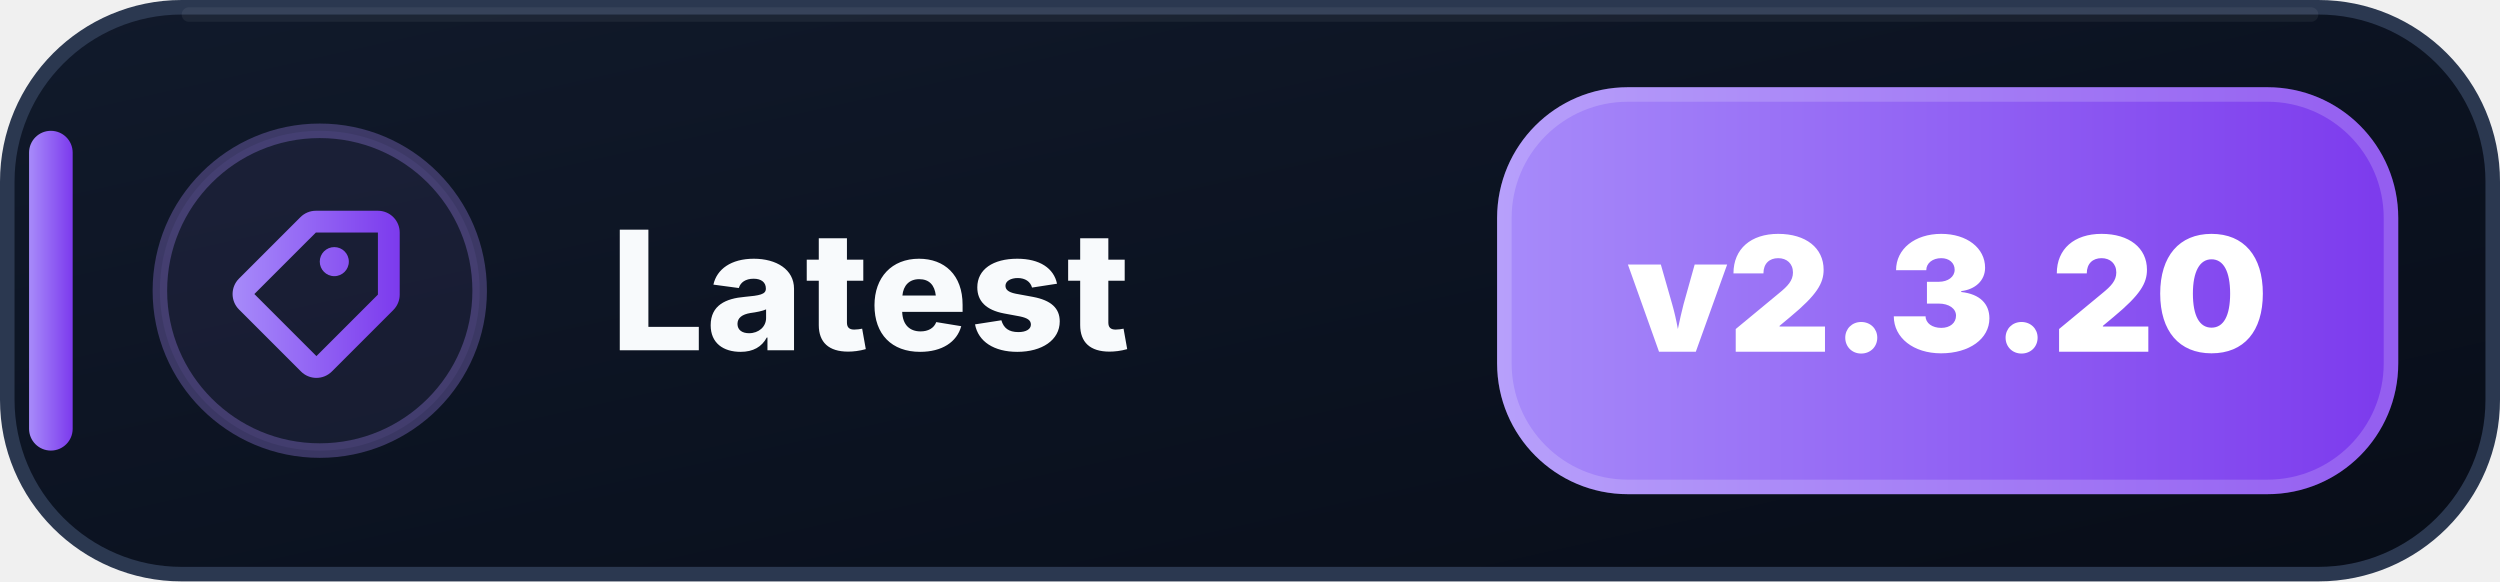
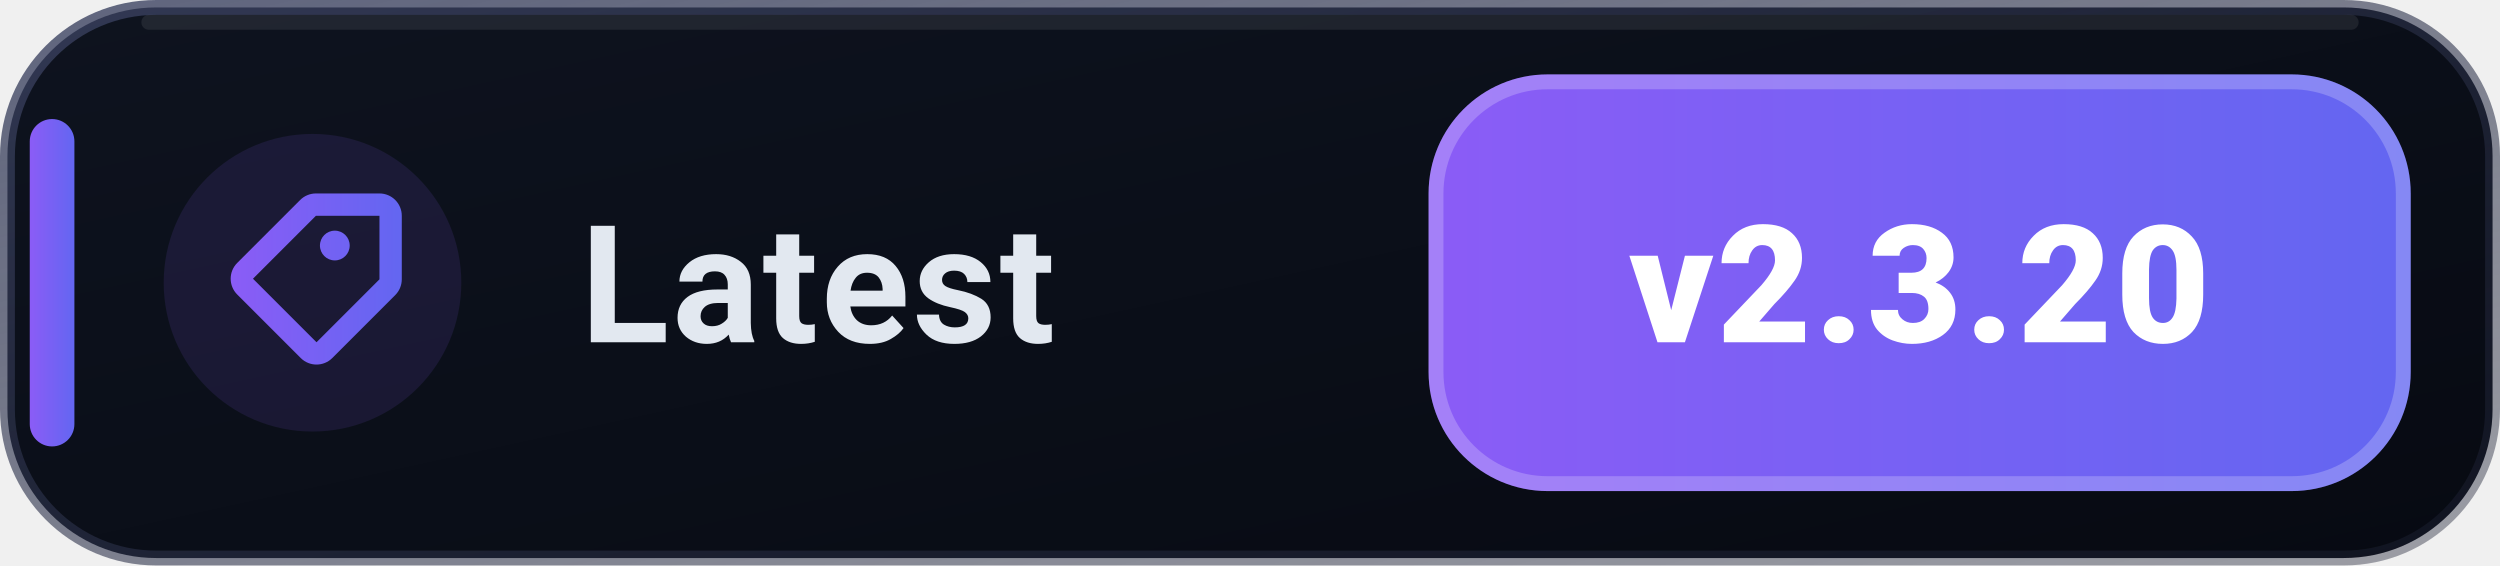
- <svg xmlns="http://www.w3.org/2000/svg" width="172" height="40" viewBox="0 0 172 40" role="img" aria-label="Latest: v2.3.20">
+ <svg xmlns="http://www.w3.org/2000/svg" width="168" height="38" viewBox="0 0 168 38" role="img" aria-label="Latest: v2.3.20">
  <defs>
-     <linearGradient id="latest-bg" x1="0" y1="0" x2="1" y2="1">
-       <stop offset="0" stop-color="#111A2B" />
-       <stop offset=".58" stop-color="#0B1220" />
-       <stop offset="1" stop-color="#080D18" />
+     <linearGradient id="latest-card-bg" x1="0" y1="0" x2="1" y2="1">
+       <stop offset="0%" stop-color="#0E131F" />
+       <stop offset="100%" stop-color="#070A12" />
    </linearGradient>
-     <linearGradient id="latest-accent" x1="0" y1="0" x2="1" y2="0">
-       <stop offset="0" stop-color="#A78BFA" />
-       <stop offset="1" stop-color="#7C3AED" />
+     <linearGradient id="latest-pill-grad" x1="0" y1="0" x2="1" y2="0">
+       <stop offset="0%" stop-color="#8B5CF6" />
+       <stop offset="100%" stop-color="#6366F1" />
+     </linearGradient>
+     <linearGradient id="latest-border-grad" x1="0" y1="0" x2="1" y2="1">
+       <stop offset="0%" stop-color="#3B4261" stop-opacity="0.8" />
+       <stop offset="100%" stop-color="#1E2235" stop-opacity="0.4" />
    </linearGradient>
  </defs>
-   <rect x=".5" y=".5" width="171" height="39" rx="12" fill="url(#latest-bg)" stroke="#2B3850" />
-   <path d="M13 1h146" stroke="#FFFFFF" stroke-opacity=".055" stroke-linecap="round" />
-   <rect x="2" y="9" width="3" height="22" rx="1.5" fill="url(#latest-accent)" />
-   <circle cx="22" cy="20" r="11" fill="#A78BFA" fill-opacity=".075" stroke="#A78BFA" stroke-opacity=".3" />
-   <g transform="translate(14 12)" fill="url(#latest-accent)">
-     <path d="M7.73 2.5a1.5 1.5 0 0 0-1.06.44L2.44 7.17a1.5 1.5 0 0 0 0 2.12l4.27 4.27a1.5 1.5 0 0 0 2.12 0l4.23-4.23a1.5 1.5 0 0 0 .44-1.06V4A1.5 1.5 0 0 0 12 2.5H7.73Zm0 1.5H12v4.27L7.77 12.5 3.5 8.23 7.73 4ZM9 7a1 1 0 1 0 0-2 1 1 0 0 0 0 2Z" />
+   <rect x="0.5" y="0.5" width="167" height="37" rx="10" fill="url(#latest-card-bg)" stroke="url(#latest-border-grad)" />
+   <path d="M10 1.5h148" stroke="#FFFFFF" stroke-opacity="0.08" stroke-linecap="round" />
+   <rect x="2" y="8" width="3" height="22" rx="1.5" fill="url(#latest-pill-grad)" />
+   <circle cx="21" cy="19" r="10" fill="#8B5CF6" fill-opacity="0.12" />
+   <g transform="translate(13.5 11.5)" fill="url(#latest-pill-grad)">
+     <path d="M7.73 1.5a1.5 1.5 0 0 0-1.06.44L2.44 6.17a1.5 1.5 0 0 0 0 2.12l4.27 4.27a1.5 1.5 0 0 0 2.12 0l4.23-4.23a1.5 1.5 0 0 0 .44-1.06V3A1.5 1.5 0 0 0 12 1.5H7.73Zm0 1.5H12v4.27L7.77 11.5 3.5 7.23 7.73 3ZM9 6a1 1 0 1 0 0-2 1 1 0 0 0 0 2Z" />
  </g>
-   <text x="42" y="24.1" fill="#F8FAFC" font-family="Segoe UI,Inter,Arial,sans-serif" font-size="11.4" font-weight="800" letter-spacing=".12">Latest</text>
-   <rect x="103" y="6" width="62" height="28" rx="9" fill="url(#latest-accent)" />
-   <rect x="103.5" y="6.5" width="61" height="27" rx="8.5" fill="none" stroke="#FFFFFF" stroke-opacity=".18" />
-   <text x="134" y="24.2" text-anchor="middle" fill="#FFFFFF" font-family="Segoe UI,Inter,Arial,sans-serif" font-size="11" font-weight="900">v2.3.20</text>
+   <text x="39" y="23" fill="#E2E8F0" font-family="-apple-system,BlinkMacSystemFont,'Segoe UI',Roboto,Helvetica,sans-serif" font-size="11" font-weight="700" letter-spacing="0.2">Latest</text>
+   <rect x="96" y="5" width="66" height="28" rx="8" fill="url(#latest-pill-grad)" />
+   <rect x="96.5" y="5.5" width="65" height="27" rx="7.5" fill="none" stroke="#FFFFFF" stroke-opacity="0.22" />
+   <text x="129" y="23" text-anchor="middle" fill="#FFFFFF" font-family="-apple-system,BlinkMacSystemFont,'Segoe UI',Roboto,Helvetica,sans-serif" font-size="11" font-weight="800" letter-spacing="0.2">v2.3.20</text>
</svg>
